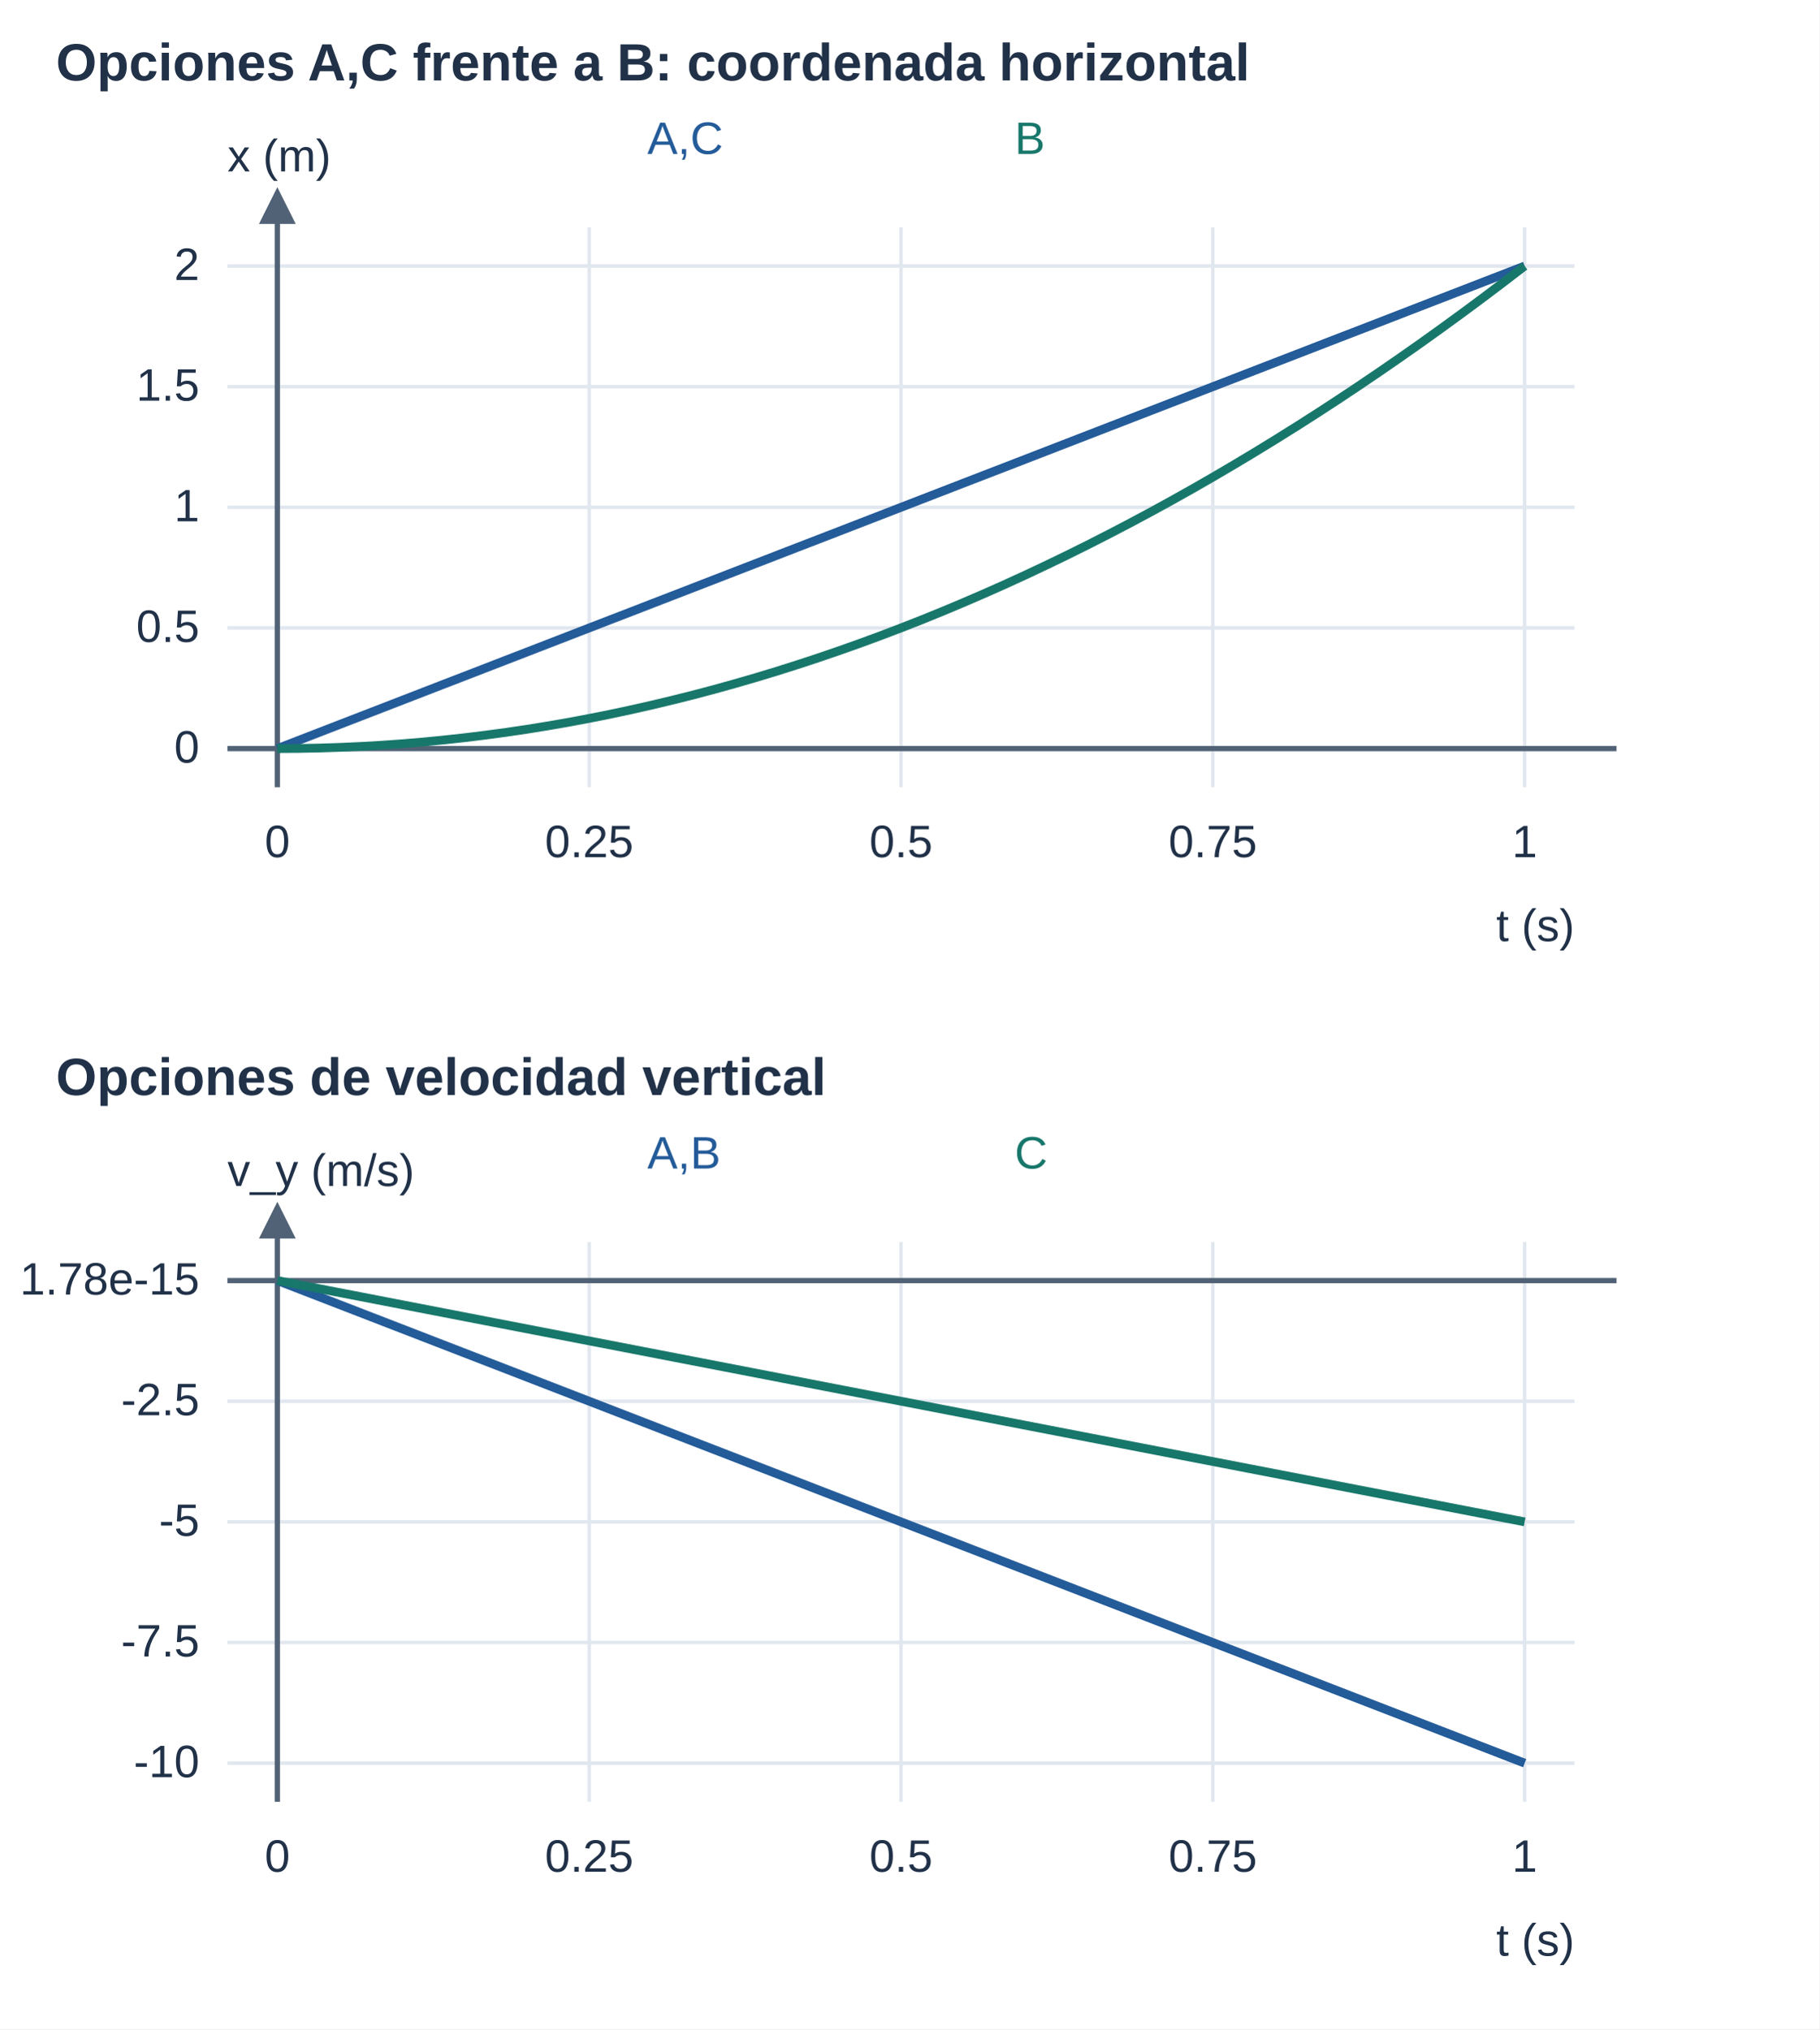
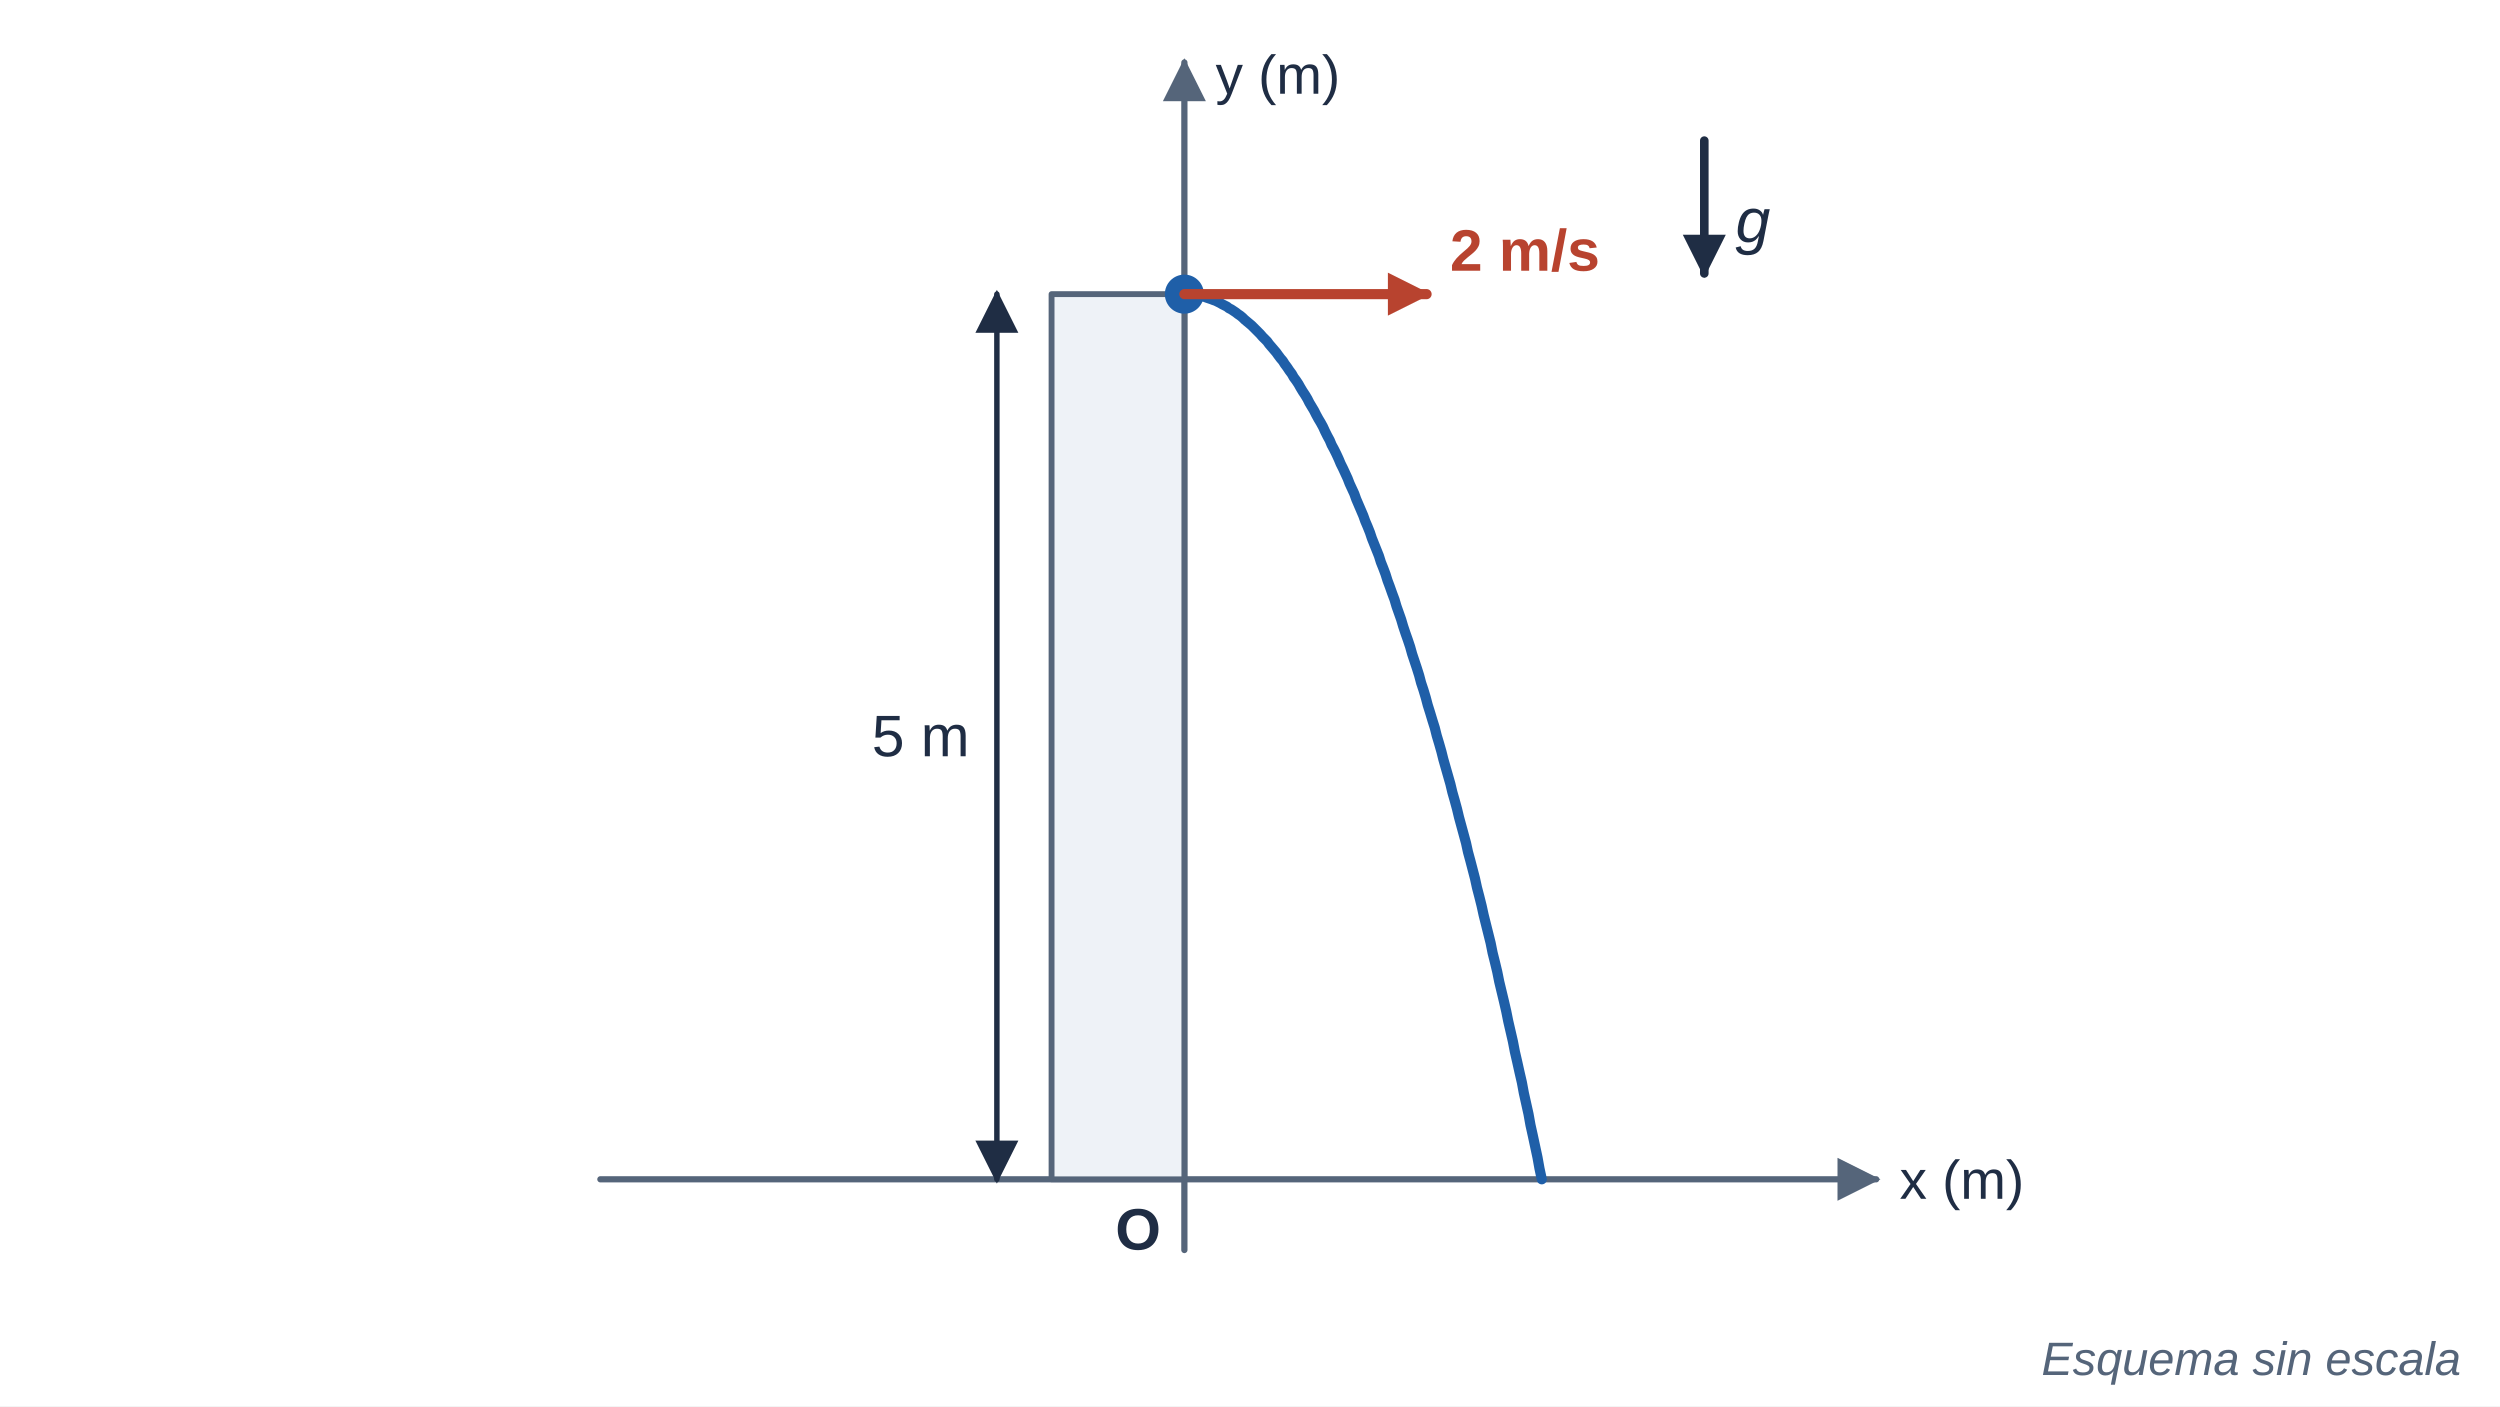
- <svg xmlns="http://www.w3.org/2000/svg" viewBox="0 0 520 580" role="img" aria-labelledby="title desc" style="max-width:100%;height:auto">
+ <svg xmlns="http://www.w3.org/2000/svg" viewBox="0 0 640 360" role="img" aria-labelledby="title desc" style="max-width:100%;height:auto">
  <defs>
-     <marker id="arrow" markerWidth="7" markerHeight="7" refX="6" refY="3.5" orient="auto-start-reverse">
-       <path d="M0 0 L7 3.5 L0 7Z" fill="context-stroke" />
+     <marker id="ah-blue" viewBox="0 0 10 10" refX="9" refY="5" markerWidth="11" markerHeight="11" markerUnits="userSpaceOnUse" orient="auto-start-reverse">
+       <path d="M0 0L10 5L0 10Z" fill="#1f5fa8" />
+     </marker>
+     <marker id="ah-red" viewBox="0 0 10 10" refX="9" refY="5" markerWidth="11" markerHeight="11" markerUnits="userSpaceOnUse" orient="auto-start-reverse">
+       <path d="M0 0L10 5L0 10Z" fill="#b8432f" />
+     </marker>
+     <marker id="ah-green" viewBox="0 0 10 10" refX="9" refY="5" markerWidth="11" markerHeight="11" markerUnits="userSpaceOnUse" orient="auto-start-reverse">
+       <path d="M0 0L10 5L0 10Z" fill="#16756a" />
+     </marker>
+     <marker id="ah-purple" viewBox="0 0 10 10" refX="9" refY="5" markerWidth="11" markerHeight="11" markerUnits="userSpaceOnUse" orient="auto-start-reverse">
+       <path d="M0 0L10 5L0 10Z" fill="#6d4fb0" />
+     </marker>
+     <marker id="ah-muted" viewBox="0 0 10 10" refX="9" refY="5" markerWidth="11" markerHeight="11" markerUnits="userSpaceOnUse" orient="auto-start-reverse">
+       <path d="M0 0L10 5L0 10Z" fill="#55657a" />
+     </marker>
+     <marker id="ah-ink" viewBox="0 0 10 10" refX="9" refY="5" markerWidth="11" markerHeight="11" markerUnits="userSpaceOnUse" orient="auto-start-reverse">
+       <path d="M0 0L10 5L0 10Z" fill="#1f2d44" />
    </marker>
  </defs>
-   <rect width="100%" height="100%" fill="white" />
-   <g font-family="Arial,sans-serif" font-size="13" fill="#203148">
-     <text x="16" y="23" font-size="15" font-weight="bold">Opciones A,C frente a B: coordenada horizontal</text>
-     <path d="M79.26 65V225 M65 213.97H450" stroke="#e1e7ee" fill="none" />
-     <text x="79.26" y="245" text-anchor="middle">0</text>
-     <text x="57" y="217.97" text-anchor="end">0</text>
-     <path d="M168.38 65V225 M65 179.48H450" stroke="#e1e7ee" fill="none" />
-     <text x="168.38" y="245" text-anchor="middle">0.25</text>
-     <text x="57" y="183.48" text-anchor="end">0.5</text>
-     <path d="M257.50 65V225 M65 145.00H450" stroke="#e1e7ee" fill="none" />
-     <text x="257.50" y="245" text-anchor="middle">0.5</text>
-     <text x="57" y="149.00" text-anchor="end">1</text>
-     <path d="M346.62 65V225 M65 110.52H450" stroke="#e1e7ee" fill="none" />
-     <text x="346.62" y="245" text-anchor="middle">0.75</text>
-     <text x="57" y="114.52" text-anchor="end">1.5</text>
-     <path d="M435.74 65V225 M65 76.03H450" stroke="#e1e7ee" fill="none" />
-     <text x="435.74" y="245" text-anchor="middle">1</text>
-     <text x="57" y="80.03" text-anchor="end">2</text>
-     <path d="M65 213.97H462 M79.26 225V55" stroke="#516276" stroke-width="1.5" fill="none" marker-end="url(#arrow)" />
-     <text x="450" y="269" text-anchor="end">t (s)</text>
-     <text x="65" y="49">x (m)</text>
-     <polyline points="79.26,213.97 85.20,211.67 91.14,209.37 97.08,207.07 103.02,204.77 108.97,202.47 114.91,200.17 120.85,197.87 126.79,195.57 132.73,193.28 138.67,190.98 144.61,188.68 150.56,186.38 156.50,184.08 162.44,181.78 168.38,179.48 174.32,177.18 180.26,174.89 186.20,172.59 192.15,170.29 198.09,167.99 204.03,165.69 209.97,163.39 215.91,161.09 221.85,158.79 227.79,156.49 233.73,154.20 239.68,151.90 245.62,149.60 251.56,147.30 257.50,145.00 263.44,142.70 269.38,140.40 275.32,138.10 281.27,135.80 287.21,133.51 293.15,131.21 299.09,128.91 305.03,126.61 310.97,124.31 316.91,122.01 322.85,119.71 328.80,117.41 334.74,115.11 340.68,112.82 346.62,110.52 352.56,108.22 358.50,105.92 364.44,103.62 370.39,101.32 376.33,99.02 382.27,96.72 388.21,94.43 394.15,92.13 400.09,89.83 406.03,87.53 411.98,85.23 417.92,82.93 423.86,80.63 429.80,78.33 435.74,76.03" fill="none" stroke="#245b99" stroke-width="2.5" />
-     <text x="185" y="44" fill="#245b99">A,C</text>
-     <polyline points="79.26,213.97 85.20,213.93 91.14,213.81 97.08,213.62 103.02,213.35 108.97,213.01 114.91,212.59 120.85,212.09 126.79,211.51 132.73,210.86 138.67,210.13 144.61,209.33 150.56,208.45 156.50,207.49 162.44,206.46 168.38,205.34 174.32,204.16 180.26,202.89 186.20,201.55 192.15,200.13 198.09,198.64 204.03,197.07 209.97,195.42 215.91,193.70 221.85,191.90 227.79,190.02 233.73,188.07 239.68,186.03 245.62,183.93 251.56,181.74 257.50,179.48 263.44,177.15 269.38,174.73 275.32,172.24 281.27,169.67 287.21,167.03 293.15,164.31 299.09,161.51 305.03,158.64 310.97,155.69 316.91,152.66 322.85,149.56 328.80,146.38 334.74,143.12 340.68,139.79 346.62,136.38 352.56,132.89 358.50,129.33 364.44,125.69 370.39,121.97 376.33,118.18 382.27,114.31 388.21,110.36 394.15,106.34 400.09,102.24 406.03,98.07 411.98,93.81 417.92,89.48 423.86,85.08 429.80,80.59 435.74,76.03" fill="none" stroke="#18776b" stroke-width="2.5" />
-     <text x="290" y="44" fill="#18776b">B</text>
-     <text x="16" y="313" font-size="15" font-weight="bold">Opciones de velocidad vertical</text>
-     <path d="M79.26 355V515 M65 503.97H450" stroke="#e1e7ee" fill="none" />
-     <text x="79.26" y="535" text-anchor="middle">0</text>
-     <text x="57" y="507.97" text-anchor="end">-10</text>
-     <path d="M168.38 355V515 M65 469.48H450" stroke="#e1e7ee" fill="none" />
-     <text x="168.38" y="535" text-anchor="middle">0.25</text>
-     <text x="57" y="473.48" text-anchor="end">-7.5</text>
-     <path d="M257.50 355V515 M65 435.00H450" stroke="#e1e7ee" fill="none" />
-     <text x="257.50" y="535" text-anchor="middle">0.5</text>
-     <text x="57" y="439.00" text-anchor="end">-5</text>
-     <path d="M346.62 355V515 M65 400.52H450" stroke="#e1e7ee" fill="none" />
-     <text x="346.62" y="535" text-anchor="middle">0.75</text>
-     <text x="57" y="404.52" text-anchor="end">-2.5</text>
-     <path d="M435.74 355V515 M65 366.03H450" stroke="#e1e7ee" fill="none" />
-     <text x="435.74" y="535" text-anchor="middle">1</text>
-     <text x="57" y="370.03" text-anchor="end">1.78e-15</text>
-     <path d="M65 366.03H462 M79.26 515V345" stroke="#516276" stroke-width="1.5" fill="none" marker-end="url(#arrow)" />
-     <text x="450" y="559" text-anchor="end">t (s)</text>
-     <text x="65" y="339">v_y (m/s)</text>
-     <polyline points="79.26,366.03 435.74,503.97" fill="none" stroke="#245b99" stroke-width="2.5" />
-     <text x="185" y="334" fill="#245b99">A,B</text>
-     <polyline points="79.26,366.03 435.74,435.00" fill="none" stroke="#18776b" stroke-width="2.5" />
-     <text x="290" y="334" fill="#18776b">C</text>
+   <rect width="640" height="360" fill="#ffffff" />
+   <g font-family="Arial, Helvetica, sans-serif" font-size="15" fill="#1f2d44" stroke-linecap="round" stroke-linejoin="round">
+     <text x="297.2" y="319.9" text-anchor="end" font-weight="bold">O</text>
+     <path d="M153.7 301.9L480.3 301.9" fill="none" stroke="#55657a" stroke-width="1.6" marker-end="url(#ah-muted)" />
+     <path d="M303.2 320.0L303.2 16.0" fill="none" stroke="#55657a" stroke-width="1.6" marker-end="url(#ah-muted)" />
+     <text x="486.3" y="306.9" font-size="14">x (m)</text>
+     <text x="311.2" y="24.0" font-size="14">y (m)</text>
+     <rect x="269.2" y="75.3" width="34" height="226.6" fill="#eef2f7" stroke="#55657a" stroke-width="1.5" />
+     <path d="M255.2 301.9L255.2 75.3" fill="none" stroke="#1f2d44" stroke-width="1.4" marker-start="url(#ah-ink)" marker-end="url(#ah-ink)" />
+     <text x="248.2" y="193.6" text-anchor="end" stroke="#ffffff" stroke-width="4" paint-order="stroke">5 m</text>
+     <polyline points="303.2,75.3 303.8,75.3 304.3,75.3 304.9,75.4 305.5,75.5 306.1,75.5 306.6,75.6 307.2,75.7 307.8,75.9 308.4,76.0 308.9,76.2 309.5,76.4 310.1,76.6 310.6,76.8 311.2,77.0 311.8,77.3 312.4,77.6 312.9,77.9 313.5,78.2 314.1,78.5 314.6,78.9 315.2,79.2 315.8,79.6 316.4,80.0 316.9,80.4 317.5,80.8 318.1,81.3 318.6,81.8 319.2,82.3 319.8,82.8 320.4,83.3 320.9,83.8 321.5,84.4 322.1,85.0 322.6,85.5 323.2,86.2 323.8,86.8 324.4,87.4 324.9,88.1 325.5,88.8 326.1,89.5 326.7,90.2 327.2,90.9 327.8,91.7 328.4,92.4 328.9,93.2 329.5,94.0 330.1,94.9 330.7,95.7 331.2,96.6 331.8,97.4 332.4,98.3 332.9,99.2 333.5,100.2 334.1,101.1 334.7,102.1 335.2,103.1 335.8,104.1 336.4,105.1 336.9,106.1 337.5,107.2 338.1,108.2 338.7,109.3 339.2,110.4 339.8,111.6 340.4,112.7 340.9,113.9 341.5,115.0 342.1,116.2 342.7,117.5 343.2,118.7 343.8,119.9 344.4,121.2 345.0,122.5 345.5,123.8 346.1,125.1 346.7,126.4 347.2,127.8 347.8,129.2 348.4,130.6 349.0,132.0 349.5,133.4 350.1,134.8 350.7,136.3 351.2,137.8 351.8,139.3 352.4,140.8 353.0,142.3 353.5,143.9 354.1,145.4 354.7,147.0 355.2,148.6 355.8,150.2 356.4,151.9 357.0,153.5 357.5,155.2 358.1,156.9 358.7,158.6 359.2,160.3 359.8,162.1 360.4,163.8 361.0,165.6 361.5,167.4 362.1,169.2 362.7,171.0 363.3,172.9 363.8,174.8 364.4,176.6 365.0,178.6 365.5,180.5 366.1,182.4 366.7,184.4 367.3,186.3 367.8,188.3 368.4,190.3 369.0,192.4 369.5,194.4 370.1,196.5 370.7,198.6 371.3,200.7 371.8,202.8 372.4,204.9 373.0,207.1 373.5,209.2 374.1,211.4 374.7,213.6 375.3,215.8 375.8,218.1 376.4,220.3 377.0,222.6 377.6,224.9 378.1,227.2 378.7,229.5 379.3,231.9 379.8,234.2 380.4,236.6 381.0,239.0 381.6,241.4 382.1,243.9 382.7,246.3 383.3,248.8 383.8,251.3 384.4,253.8 385.0,256.3 385.6,258.9 386.1,261.4 386.7,264.0 387.3,266.6 387.8,269.2 388.4,271.8 389.0,274.5 389.6,277.1 390.1,279.8 390.7,282.5 391.3,285.2 391.8,288.0 392.4,290.7 393.0,293.5 393.6,296.3 394.1,299.1 394.7,301.9" fill="none" stroke="#1f5fa8" stroke-width="2.6" />
+     <circle cx="303.2" cy="75.3" r="5" fill="#1f5fa8" />
+     <path d="M303.2 75.3L365.2 75.3" fill="none" stroke="#b8432f" stroke-width="2.6" marker-end="url(#ah-red)" />
+     <text x="371.2" y="69.3" fill="#b8432f" font-weight="bold" stroke="#ffffff" stroke-width="4" paint-order="stroke">2 m/s</text>
+     <path d="M436.3 36.0L436.3 70.0" fill="none" stroke="#1f2d44" stroke-width="2.2" marker-end="url(#ah-ink)" />
+     <text x="444.3" y="62.0" font-size="16" font-style="italic">g</text>
+     <text x="630.0" y="352.0" text-anchor="end" fill="#55657a" font-size="12" font-style="italic">Esquema sin escala</text>
  </g>
</svg>
